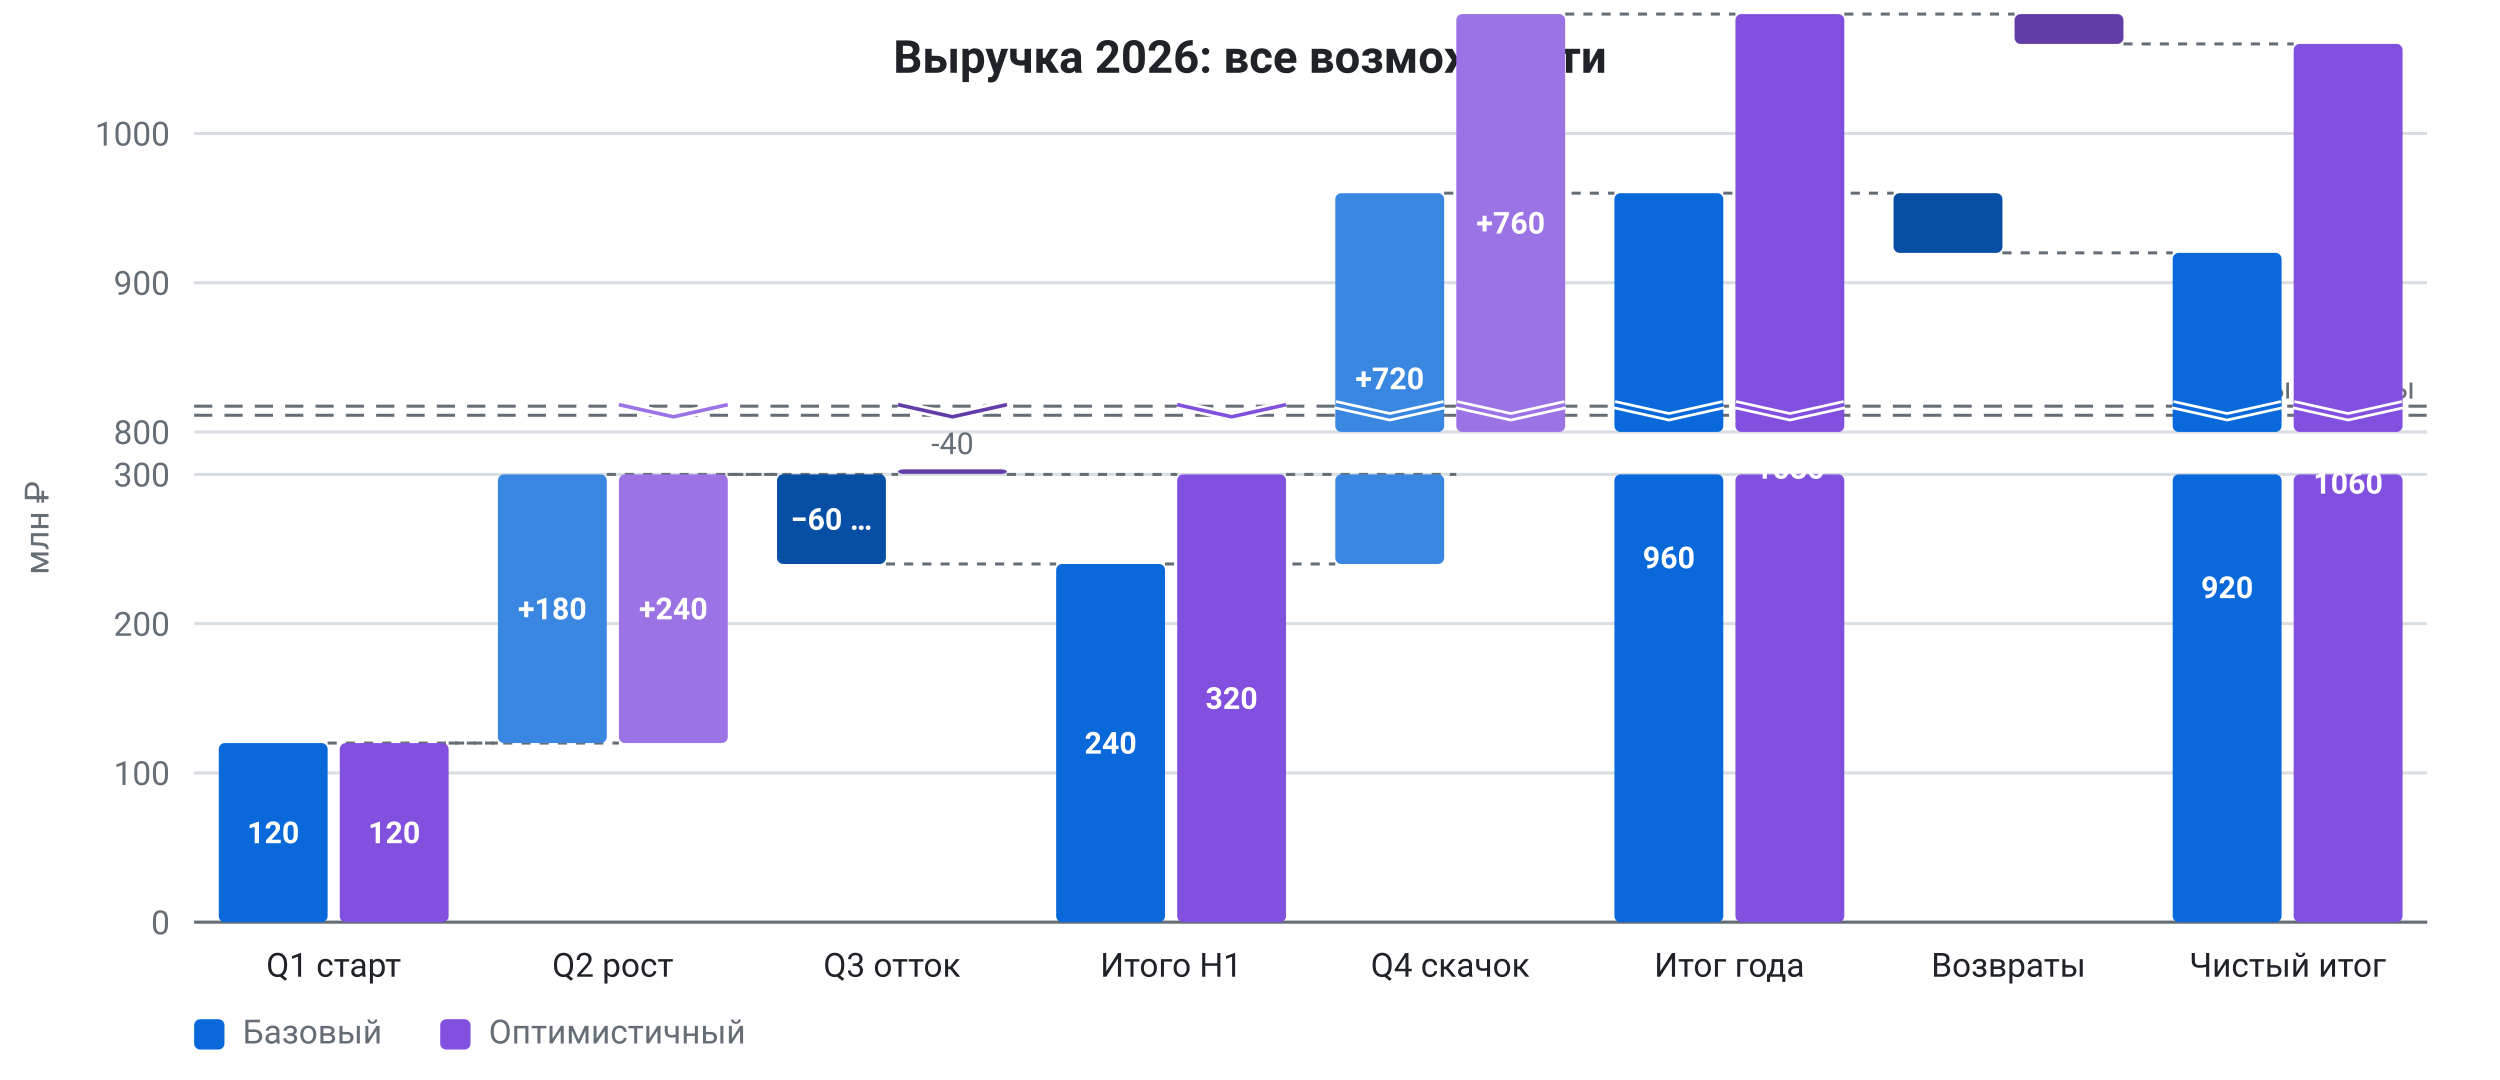
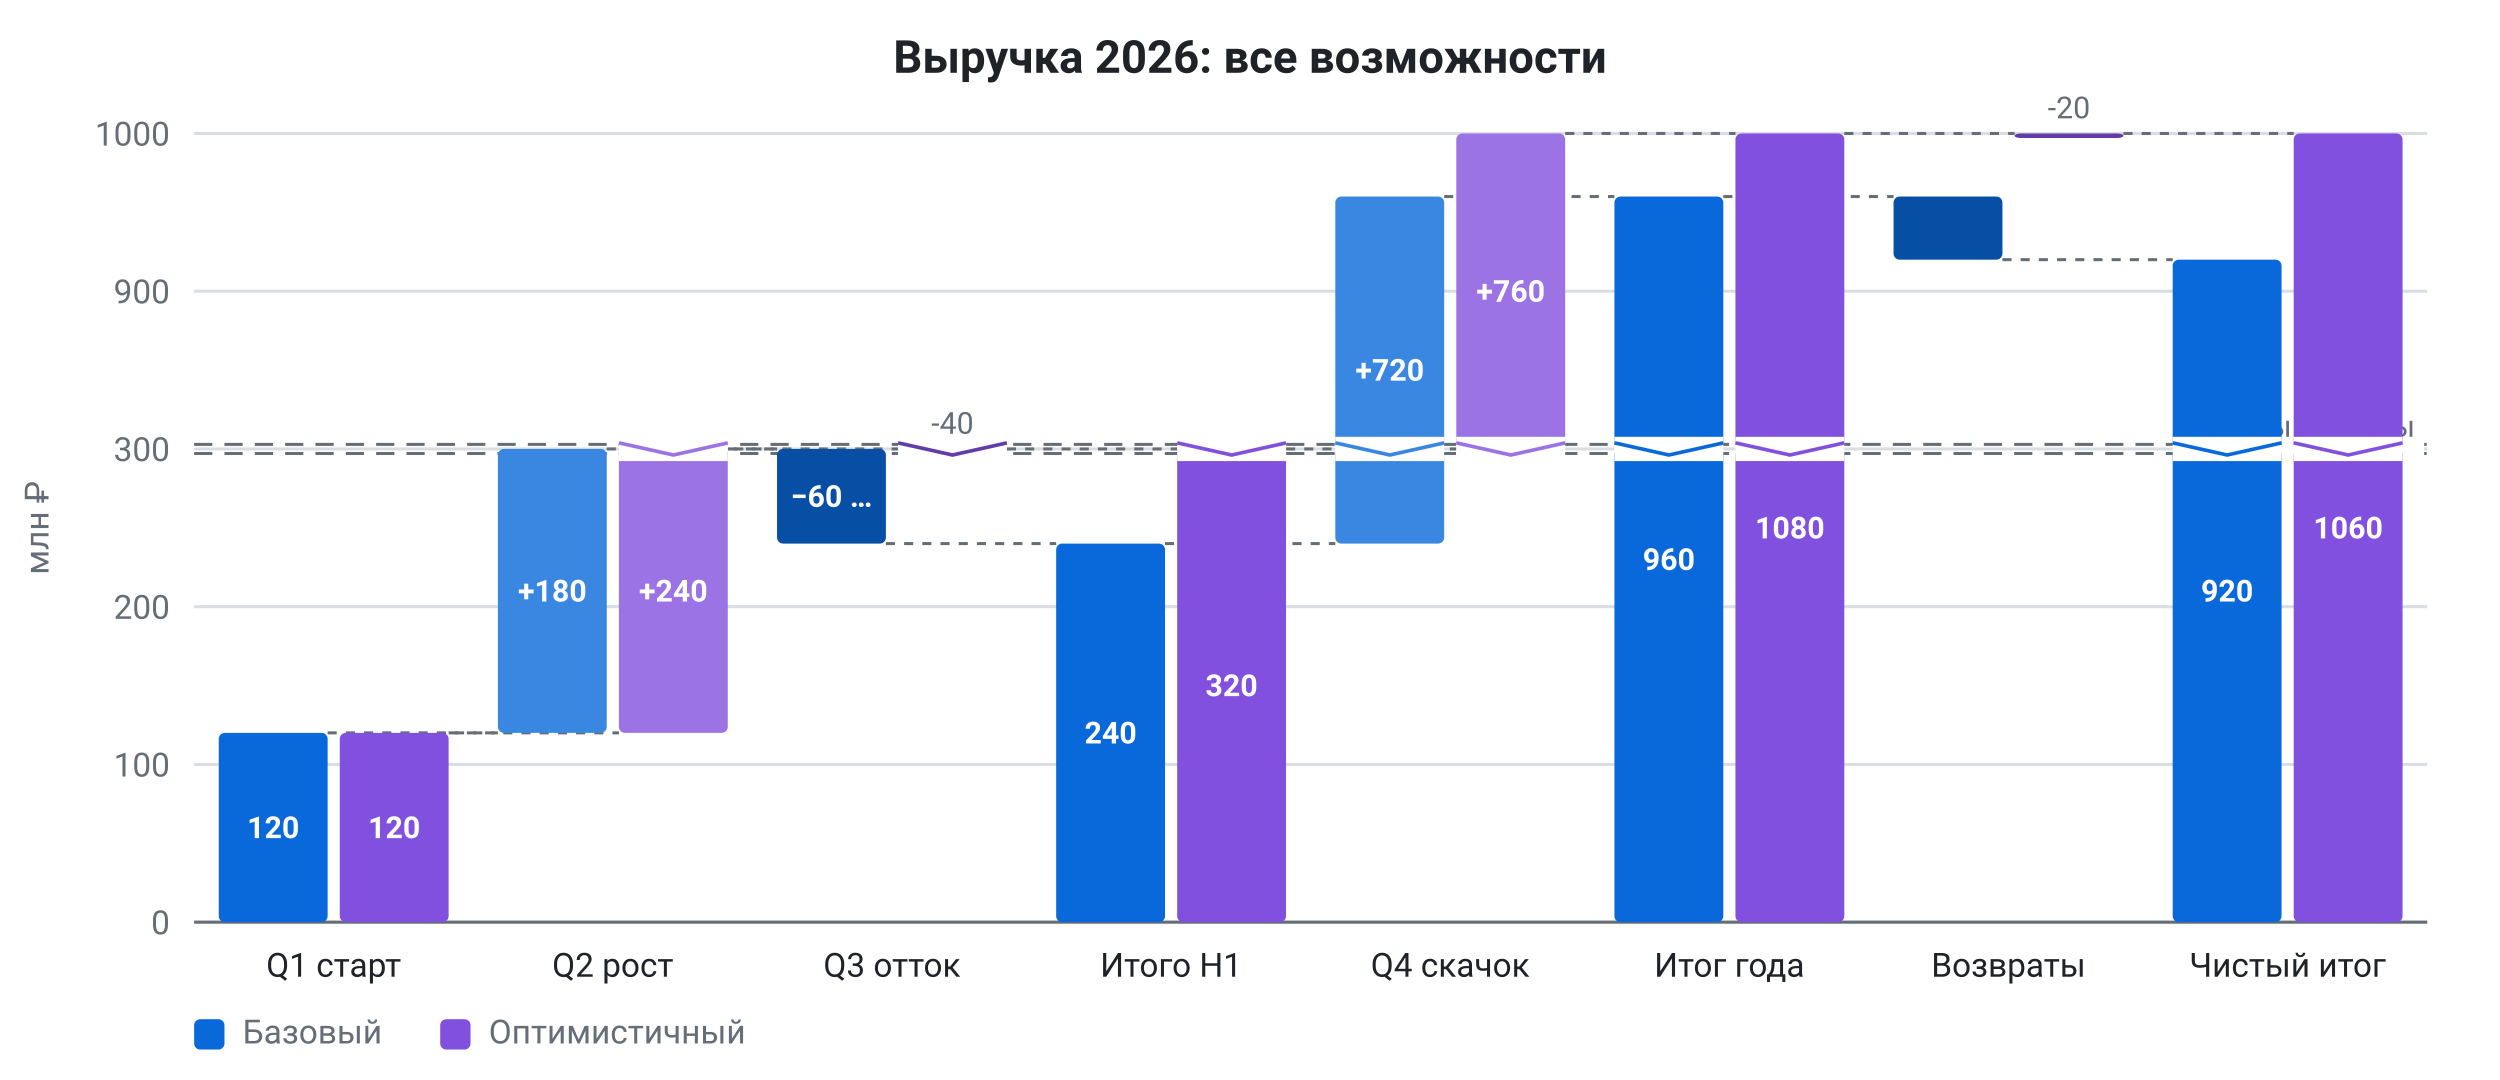
<svg xmlns="http://www.w3.org/2000/svg" viewBox="0 0 824.16 356" width="824.16" height="356" role="img" font-family="system-ui, -apple-system, &quot;Segoe UI&quot;, Roboto, sans-serif">
  <rect x="0" y="0" width="824.16" height="356" fill="#ffffff" />
  <text x="412.08" y="24" fill="#1f2328" font-size="15" text-anchor="middle" font-weight="600">Выручка 2026: все возможности</text>
  <line x1="64" y1="304" x2="800.16" y2="304" stroke="#d8dee4" stroke-width="1" />
  <text x="56" y="308" fill="#656d76" font-size="11" text-anchor="end">0</text>
-   <line x1="64" y1="254.8" x2="800.16" y2="254.8" stroke="#d8dee4" stroke-width="1" />
-   <text x="56" y="258.8" fill="#656d76" font-size="11" text-anchor="end">100</text>
-   <line x1="64" y1="205.6" x2="800.16" y2="205.6" stroke="#d8dee4" stroke-width="1" />
-   <text x="56" y="209.6" fill="#656d76" font-size="11" text-anchor="end">200</text>
-   <line x1="64" y1="156.4" x2="800.16" y2="156.4" stroke="#d8dee4" stroke-width="1" />
-   <text x="56" y="160.4" fill="#656d76" font-size="11" text-anchor="end">300</text>
-   <line x1="64" y1="142.4" x2="800.16" y2="142.4" stroke="#d8dee4" stroke-width="1" />
-   <text x="56" y="146.4" fill="#656d76" font-size="11" text-anchor="end">800</text>
-   <line x1="64" y1="93.2" x2="800.16" y2="93.2" stroke="#d8dee4" stroke-width="1" />
-   <text x="56" y="97.2" fill="#656d76" font-size="11" text-anchor="end">900</text>
+   <line x1="64" y1="252" x2="800.16" y2="252" stroke="#d8dee4" stroke-width="1" />
+   <text x="56" y="256" fill="#656d76" font-size="11" text-anchor="end">100</text>
+   <line x1="64" y1="200" x2="800.16" y2="200" stroke="#d8dee4" stroke-width="1" />
+   <text x="56" y="204" fill="#656d76" font-size="11" text-anchor="end">200</text>
+   <line x1="64" y1="148" x2="800.16" y2="148" stroke="#d8dee4" stroke-width="1" />
+   <text x="56" y="152" fill="#656d76" font-size="11" text-anchor="end">300</text>
+   <line x1="64" y1="96" x2="800.16" y2="96" stroke="#d8dee4" stroke-width="1" />
+   <text x="56" y="100" fill="#656d76" font-size="11" text-anchor="end">900</text>
  <line x1="64" y1="44" x2="800.16" y2="44" stroke="#d8dee4" stroke-width="1" />
  <text x="56" y="48" fill="#656d76" font-size="11" text-anchor="end">1000</text>
  <text x="16" y="174" fill="#656d76" font-size="11" text-anchor="middle" transform="rotate(-90 16 174)">млн ₽</text>
  <line x1="64" y1="304" x2="800.16" y2="304" stroke="#656d76" stroke-width="1" />
-   <line x1="64" y1="133.9" x2="800.16" y2="133.9" stroke="#656d76" stroke-width="1" stroke-dasharray="6 4" />
-   <line x1="64" y1="136.9" x2="800.16" y2="136.9" stroke="#656d76" stroke-width="1" stroke-dasharray="6 4" />
-   <text x="796.16" y="131.4" fill="#656d76" font-size="10" text-anchor="end">разрыв шкалы</text>
-   <line x1="108.01" y1="244.96" x2="164.14" y2="244.96" stroke="#656d76" stroke-width="1" stroke-dasharray="3 3" data-connector="1" />
-   <line x1="200.03" y1="156.4" x2="256.16" y2="156.4" stroke="#656d76" stroke-width="1" stroke-dasharray="3 3" data-connector="1" />
-   <line x1="292.05" y1="185.92" x2="348.18" y2="185.92" stroke="#656d76" stroke-width="1" stroke-dasharray="3 3" data-connector="1" />
-   <line x1="384.07" y1="185.92" x2="440.2" y2="185.92" stroke="#656d76" stroke-width="1" stroke-dasharray="3 3" data-connector="1" />
-   <line x1="476.09" y1="63.68" x2="532.22" y2="63.68" stroke="#656d76" stroke-width="1" stroke-dasharray="3 3" data-connector="1" />
-   <line x1="568.11" y1="63.68" x2="624.24" y2="63.68" stroke="#656d76" stroke-width="1" stroke-dasharray="3 3" data-connector="1" />
-   <line x1="660.13" y1="83.36" x2="716.26" y2="83.36" stroke="#656d76" stroke-width="1" stroke-dasharray="3 3" data-connector="1" />
-   <line x1="147.9" y1="244.96" x2="204.03" y2="244.96" stroke="#656d76" stroke-width="1" stroke-dasharray="3 3" data-connector="1" />
-   <line x1="239.92" y1="156.4" x2="296.05" y2="156.4" stroke="#656d76" stroke-width="1" stroke-dasharray="3 3" data-connector="1" />
-   <line x1="331.94" y1="156.4" x2="388.07" y2="156.4" stroke="#656d76" stroke-width="1" stroke-dasharray="3 3" data-connector="1" />
-   <line x1="423.96" y1="156.4" x2="480.09" y2="156.4" stroke="#656d76" stroke-width="1" stroke-dasharray="3 3" data-connector="1" />
-   <line x1="515.98" y1="4.64" x2="572.11" y2="4.64" stroke="#656d76" stroke-width="1" stroke-dasharray="3 3" data-connector="1" />
-   <line x1="608" y1="4.64" x2="664.13" y2="4.64" stroke="#656d76" stroke-width="1" stroke-dasharray="3 3" data-connector="1" />
-   <line x1="700.02" y1="14.48" x2="756.15" y2="14.48" stroke="#656d76" stroke-width="1" stroke-dasharray="3 3" data-connector="1" />
-   <rect x="72.12" y="244.96" width="35.89" height="59.04" fill="#0969da" rx="2" data-bar="0-0" />
-   <text x="90.07" y="277.98" fill="#ffffff" font-size="10" text-anchor="middle" font-weight="600">120</text>
-   <rect x="112.01" y="244.96" width="35.89" height="59.04" fill="#8250df" rx="2" data-bar="1-0" />
-   <text x="129.95" y="277.98" fill="#ffffff" font-size="10" text-anchor="middle" font-weight="600">120</text>
+   <line x1="64" y1="146.5" x2="800.16" y2="146.5" stroke="#656d76" stroke-width="1" stroke-dasharray="6 4" />
+   <line x1="64" y1="149.5" x2="800.16" y2="149.5" stroke="#656d76" stroke-width="1" stroke-dasharray="6 4" />
+   <rect x="730.96" y="140.5" width="68.2" height="15" fill="#ffffff" data-break-gap="1" />
+   <text x="796.16" y="144" fill="#656d76" font-size="10" text-anchor="end">разрыв шкалы</text>
+   <line x1="108.01" y1="241.6" x2="164.14" y2="241.6" stroke="#656d76" stroke-width="1" stroke-dasharray="3 3" data-connector="1" />
+   <line x1="200.03" y1="148" x2="256.16" y2="148" stroke="#656d76" stroke-width="1" stroke-dasharray="3 3" data-connector="1" />
+   <line x1="292.05" y1="179.2" x2="348.18" y2="179.2" stroke="#656d76" stroke-width="1" stroke-dasharray="3 3" data-connector="1" />
+   <line x1="384.07" y1="179.2" x2="440.2" y2="179.2" stroke="#656d76" stroke-width="1" stroke-dasharray="3 3" data-connector="1" />
+   <line x1="476.09" y1="64.8" x2="532.22" y2="64.8" stroke="#656d76" stroke-width="1" stroke-dasharray="3 3" data-connector="1" />
+   <line x1="568.11" y1="64.8" x2="624.24" y2="64.8" stroke="#656d76" stroke-width="1" stroke-dasharray="3 3" data-connector="1" />
+   <line x1="660.13" y1="85.6" x2="716.26" y2="85.6" stroke="#656d76" stroke-width="1" stroke-dasharray="3 3" data-connector="1" />
+   <line x1="147.9" y1="241.6" x2="204.03" y2="241.6" stroke="#656d76" stroke-width="1" stroke-dasharray="3 3" data-connector="1" />
+   <line x1="239.92" y1="148" x2="296.05" y2="148" stroke="#656d76" stroke-width="1" stroke-dasharray="3 3" data-connector="1" />
+   <line x1="331.94" y1="148" x2="388.07" y2="148" stroke="#656d76" stroke-width="1" stroke-dasharray="3 3" data-connector="1" />
+   <line x1="423.96" y1="148" x2="480.09" y2="148" stroke="#656d76" stroke-width="1" stroke-dasharray="3 3" data-connector="1" />
+   <line x1="515.98" y1="44" x2="572.11" y2="44" stroke="#656d76" stroke-width="1" stroke-dasharray="3 3" data-connector="1" />
+   <line x1="608" y1="44" x2="664.13" y2="44" stroke="#656d76" stroke-width="1" stroke-dasharray="3 3" data-connector="1" />
+   <line x1="700.02" y1="44" x2="756.15" y2="44" stroke="#656d76" stroke-width="1" stroke-dasharray="3 3" data-connector="1" />
+   <rect x="72.12" y="241.6" width="35.89" height="62.4" fill="#0969da" rx="2" data-bar="0-0" />
+   <text x="90.07" y="276.3" fill="#ffffff" font-size="10" text-anchor="middle" font-weight="600">120</text>
+   <rect x="112.01" y="241.6" width="35.89" height="62.4" fill="#8250df" rx="2" data-bar="1-0" />
+   <text x="129.95" y="276.3" fill="#ffffff" font-size="10" text-anchor="middle" font-weight="600">120</text>
  <text x="110.01" y="322" fill="#1f2328" font-size="11" text-anchor="middle">Q1 старт</text>
-   <rect x="164.14" y="156.4" width="35.89" height="88.56" fill="#3a87e1" rx="2" data-bar="0-1" />
-   <text x="182.09" y="204.18" fill="#ffffff" font-size="10" text-anchor="middle" font-weight="600">+180</text>
-   <rect x="204.03" y="156.4" width="35.89" height="88.56" fill="#9b73e5" rx="2" data-bar="1-1" />
-   <path d="M204.03 133.4 L221.974 137.4 L239.918 133.4" fill="none" stroke="#ffffff" stroke-width="3" data-break-zigzag="1" />
-   <path d="M204.03 133.4 L221.974 137.4 L239.918 133.4" fill="none" stroke="#9b73e5" stroke-width="1.2" data-break-zigzag="1" />
-   <text x="221.97" y="204.18" fill="#ffffff" font-size="10" text-anchor="middle" font-weight="600">+240</text>
+   <rect x="164.14" y="148" width="35.89" height="93.6" fill="#3a87e1" rx="2" data-bar="0-1" />
+   <text x="182.09" y="198.3" fill="#ffffff" font-size="10" text-anchor="middle" font-weight="600">+180</text>
+   <rect x="204.03" y="148" width="35.89" height="93.6" fill="#9b73e5" rx="2" data-bar="1-1" />
+   <rect x="204.03" y="144" width="35.89" height="8" fill="#ffffff" data-break-gap="1" />
+   <path d="M204.03 146 L221.974 150 L239.918 146" fill="none" stroke="#9b73e5" stroke-width="1.2" data-break-zigzag="1" />
+   <text x="221.97" y="198.3" fill="#ffffff" font-size="10" text-anchor="middle" font-weight="600">+240</text>
  <text x="202.03" y="322" fill="#1f2328" font-size="11" text-anchor="middle">Q2 рост</text>
-   <rect x="256.16" y="156.4" width="35.89" height="29.52" fill="#074fa4" rx="2" data-bar="0-2" />
-   <text x="274.11" y="174.66" fill="#ffffff" font-size="10" text-anchor="middle" font-weight="600">−60 …</text>
-   <rect x="296.05" y="154.72" width="35.89" height="1.5" fill="#623ca7" rx="2" data-bar="1-2" />
-   <path d="M296.05 133.4 L313.994 137.4 L331.938 133.4" fill="none" stroke="#ffffff" stroke-width="3" data-break-zigzag="1" />
-   <path d="M296.05 133.4 L313.994 137.4 L331.938 133.4" fill="none" stroke="#623ca7" stroke-width="1.2" data-break-zigzag="1" />
-   <text x="313.99" y="149.72" fill="#656d76" font-size="10" text-anchor="middle">-40</text>
+   <rect x="256.16" y="148" width="35.89" height="31.2" fill="#074fa4" rx="2" data-bar="0-2" />
+   <text x="274.11" y="167.1" fill="#ffffff" font-size="10" text-anchor="middle" font-weight="600">−60 …</text>
+   <rect x="296.05" y="148" width="35.89" height="1.5" fill="#623ca7" rx="2" data-bar="1-2" />
+   <rect x="296.05" y="144" width="35.89" height="8" fill="#ffffff" data-break-gap="1" />
+   <path d="M296.05 146 L313.994 150 L331.938 146" fill="none" stroke="#623ca7" stroke-width="1.2" data-break-zigzag="1" />
+   <text x="313.99" y="143" fill="#656d76" font-size="10" text-anchor="middle">-40</text>
  <text x="294.05" y="322" fill="#1f2328" font-size="11" text-anchor="middle">Q3 отток</text>
-   <rect x="348.18" y="185.92" width="35.89" height="118.08" fill="#0969da" rx="2" data-bar="0-3" />
-   <text x="366.13" y="248.46" fill="#ffffff" font-size="10" text-anchor="middle" font-weight="600">240</text>
-   <rect x="388.07" y="156.4" width="35.89" height="147.6" fill="#8250df" rx="2" data-bar="1-3" />
-   <path d="M388.07 133.4 L406.014 137.4 L423.958 133.4" fill="none" stroke="#ffffff" stroke-width="3" data-break-zigzag="1" />
-   <path d="M388.07 133.4 L406.014 137.4 L423.958 133.4" fill="none" stroke="#8250df" stroke-width="1.2" data-break-zigzag="1" />
-   <text x="406.01" y="233.7" fill="#ffffff" font-size="10" text-anchor="middle" font-weight="600">320</text>
+   <rect x="348.18" y="179.2" width="35.89" height="124.8" fill="#0969da" rx="2" data-bar="0-3" />
+   <text x="366.13" y="245.1" fill="#ffffff" font-size="10" text-anchor="middle" font-weight="600">240</text>
+   <rect x="388.07" y="148" width="35.89" height="156" fill="#8250df" rx="2" data-bar="1-3" />
+   <rect x="388.07" y="144" width="35.89" height="8" fill="#ffffff" data-break-gap="1" />
+   <path d="M388.07 146 L406.014 150 L423.958 146" fill="none" stroke="#8250df" stroke-width="1.2" data-break-zigzag="1" />
+   <text x="406.01" y="229.5" fill="#ffffff" font-size="10" text-anchor="middle" font-weight="600">320</text>
  <text x="386.07" y="322" fill="#1f2328" font-size="11" text-anchor="middle">Итого H1</text>
-   <rect x="440.2" y="156.4" width="35.89" height="29.52" fill="#3a87e1" rx="2" data-bar="0-4" />
-   <rect x="440.2" y="63.68" width="35.89" height="78.72" fill="#3a87e1" rx="2" data-bar="0-4" />
-   <path d="M440.202 133.4 L458.146 137.4 L476.09 133.4" fill="none" stroke="#ffffff" stroke-width="3" data-break-zigzag="1" />
-   <path d="M440.202 133.4 L458.146 137.4 L476.09 133.4" fill="none" stroke="#3a87e1" stroke-width="1.2" data-break-zigzag="1" />
-   <text x="458.15" y="128.3" fill="#ffffff" font-size="10" text-anchor="middle" font-weight="600">+720</text>
-   <rect x="480.09" y="4.64" width="35.89" height="137.76" fill="#9b73e5" rx="2" data-bar="1-4" />
-   <path d="M480.09 133.4 L498.034 137.4 L515.978 133.4" fill="none" stroke="#ffffff" stroke-width="3" data-break-zigzag="1" />
-   <path d="M480.09 133.4 L498.034 137.4 L515.978 133.4" fill="none" stroke="#9b73e5" stroke-width="1.2" data-break-zigzag="1" />
-   <text x="498.03" y="77.02" fill="#ffffff" font-size="10" text-anchor="middle" font-weight="600">+760</text>
+   <rect x="440.2" y="148" width="35.89" height="31.2" fill="#3a87e1" rx="2" data-bar="0-4" />
+   <rect x="440.2" y="64.8" width="35.89" height="83.2" fill="#3a87e1" rx="2" data-bar="0-4" />
+   <rect x="440.2" y="144" width="35.89" height="8" fill="#ffffff" data-break-gap="1" />
+   <path d="M440.202 146 L458.146 150 L476.09 146" fill="none" stroke="#3a87e1" stroke-width="1.2" data-break-zigzag="1" />
+   <text x="458.15" y="125.5" fill="#ffffff" font-size="10" text-anchor="middle" font-weight="600">+720</text>
+   <rect x="480.09" y="44" width="35.89" height="104" fill="#9b73e5" rx="2" data-bar="1-4" />
+   <rect x="480.09" y="144" width="35.89" height="8" fill="#ffffff" data-break-gap="1" />
+   <path d="M480.09 146 L498.034 150 L515.978 146" fill="none" stroke="#9b73e5" stroke-width="1.2" data-break-zigzag="1" />
+   <text x="498.03" y="99.5" fill="#ffffff" font-size="10" text-anchor="middle" font-weight="600">+760</text>
  <text x="478.09" y="322" fill="#1f2328" font-size="11" text-anchor="middle">Q4 скачок</text>
-   <rect x="532.22" y="156.4" width="35.89" height="147.6" fill="#0969da" rx="2" data-bar="0-5" />
-   <rect x="532.22" y="63.68" width="35.89" height="78.72" fill="#0969da" rx="2" data-bar="0-5" />
-   <path d="M532.222 133.4 L550.166 137.4 L568.11 133.4" fill="none" stroke="#ffffff" stroke-width="3" data-break-zigzag="1" />
-   <path d="M532.222 133.4 L550.166 137.4 L568.11 133.4" fill="none" stroke="#0969da" stroke-width="1.2" data-break-zigzag="1" />
-   <text x="550.17" y="187.34" fill="#ffffff" font-size="10" text-anchor="middle" font-weight="600">960</text>
-   <rect x="572.11" y="156.4" width="35.89" height="147.6" fill="#8250df" rx="2" data-bar="1-5" />
-   <rect x="572.11" y="4.64" width="35.89" height="137.76" fill="#8250df" rx="2" data-bar="1-5" />
-   <path d="M572.11 133.4 L590.054 137.4 L607.998 133.4" fill="none" stroke="#ffffff" stroke-width="3" data-break-zigzag="1" />
-   <path d="M572.11 133.4 L590.054 137.4 L607.998 133.4" fill="none" stroke="#8250df" stroke-width="1.2" data-break-zigzag="1" />
-   <text x="590.05" y="157.82" fill="#ffffff" font-size="10" text-anchor="middle" font-weight="600">1080</text>
+   <rect x="532.22" y="148" width="35.89" height="156" fill="#0969da" rx="2" data-bar="0-5" />
+   <rect x="532.22" y="64.8" width="35.89" height="83.2" fill="#0969da" rx="2" data-bar="0-5" />
+   <rect x="532.22" y="144" width="35.89" height="8" fill="#ffffff" data-break-gap="1" />
+   <path d="M532.222 146 L550.166 150 L568.11 146" fill="none" stroke="#0969da" stroke-width="1.2" data-break-zigzag="1" />
+   <text x="550.17" y="187.9" fill="#ffffff" font-size="10" text-anchor="middle" font-weight="600">960</text>
+   <rect x="572.11" y="148" width="35.89" height="156" fill="#8250df" rx="2" data-bar="1-5" />
+   <rect x="572.11" y="44" width="35.89" height="104" fill="#8250df" rx="2" data-bar="1-5" />
+   <rect x="572.11" y="144" width="35.89" height="8" fill="#ffffff" data-break-gap="1" />
+   <path d="M572.11 146 L590.054 150 L607.998 146" fill="none" stroke="#8250df" stroke-width="1.2" data-break-zigzag="1" />
+   <text x="590.05" y="177.5" fill="#ffffff" font-size="10" text-anchor="middle" font-weight="600">1080</text>
  <text x="570.11" y="322" fill="#1f2328" font-size="11" text-anchor="middle">Итог года</text>
-   <rect x="624.24" y="63.68" width="35.89" height="19.68" fill="#074fa4" rx="2" data-bar="0-6" />
-   <rect x="664.13" y="4.64" width="35.89" height="9.84" fill="#623ca7" rx="2" data-bar="1-6" />
-   <text x="682.07" y="-0.36" fill="#656d76" font-size="10" text-anchor="middle">-20</text>
+   <rect x="624.24" y="64.8" width="35.89" height="20.8" fill="#074fa4" rx="2" data-bar="0-6" />
+   <rect x="664.13" y="44" width="35.89" height="1.5" fill="#623ca7" rx="2" data-bar="1-6" />
+   <text x="682.07" y="39" fill="#656d76" font-size="10" text-anchor="middle">-20</text>
  <text x="662.13" y="322" fill="#1f2328" font-size="11" text-anchor="middle">Возвраты</text>
-   <rect x="716.26" y="156.4" width="35.89" height="147.6" fill="#0969da" rx="2" data-bar="0-7" />
-   <rect x="716.26" y="83.36" width="35.89" height="59.04" fill="#0969da" rx="2" data-bar="0-7" />
-   <path d="M716.262 133.4 L734.206 137.4 L752.15 133.4" fill="none" stroke="#ffffff" stroke-width="3" data-break-zigzag="1" />
-   <path d="M716.262 133.4 L734.206 137.4 L752.15 133.4" fill="none" stroke="#0969da" stroke-width="1.2" data-break-zigzag="1" />
-   <text x="734.21" y="197.18" fill="#ffffff" font-size="10" text-anchor="middle" font-weight="600">920</text>
-   <rect x="756.15" y="156.4" width="35.89" height="147.6" fill="#8250df" rx="2" data-bar="1-7" />
-   <rect x="756.15" y="14.48" width="35.89" height="127.92" fill="#8250df" rx="2" data-bar="1-7" />
-   <path d="M756.15 133.4 L774.094 137.4 L792.038 133.4" fill="none" stroke="#ffffff" stroke-width="3" data-break-zigzag="1" />
-   <path d="M756.15 133.4 L774.094 137.4 L792.038 133.4" fill="none" stroke="#8250df" stroke-width="1.2" data-break-zigzag="1" />
-   <text x="774.09" y="162.74" fill="#ffffff" font-size="10" text-anchor="middle" font-weight="600">1060</text>
+   <rect x="716.26" y="148" width="35.89" height="156" fill="#0969da" rx="2" data-bar="0-7" />
+   <rect x="716.26" y="85.6" width="35.89" height="62.4" fill="#0969da" rx="2" data-bar="0-7" />
+   <rect x="716.26" y="144" width="35.89" height="8" fill="#ffffff" data-break-gap="1" />
+   <path d="M716.262 146 L734.206 150 L752.15 146" fill="none" stroke="#0969da" stroke-width="1.2" data-break-zigzag="1" />
+   <text x="734.21" y="198.3" fill="#ffffff" font-size="10" text-anchor="middle" font-weight="600">920</text>
+   <rect x="756.15" y="148" width="35.89" height="156" fill="#8250df" rx="2" data-bar="1-7" />
+   <rect x="756.15" y="44" width="35.89" height="104" fill="#8250df" rx="2" data-bar="1-7" />
+   <rect x="756.15" y="144" width="35.89" height="8" fill="#ffffff" data-break-gap="1" />
+   <path d="M756.15 146 L774.094 150 L792.038 146" fill="none" stroke="#8250df" stroke-width="1.2" data-break-zigzag="1" />
+   <text x="774.09" y="177.5" fill="#ffffff" font-size="10" text-anchor="middle" font-weight="600">1060</text>
  <text x="754.15" y="322" fill="#1f2328" font-size="11" text-anchor="middle">Чистый итог</text>
  <rect x="64" y="336" width="10" height="10" fill="#0969da" rx="2" />
  <text x="80" y="344" fill="#656d76" font-size="11" text-anchor="start">Базовый</text>
  <rect x="145.12" y="336" width="10" height="10" fill="#8250df" rx="2" />
  <text x="161.12" y="344" fill="#656d76" font-size="11" text-anchor="start">Оптимистичный</text>
</svg>
